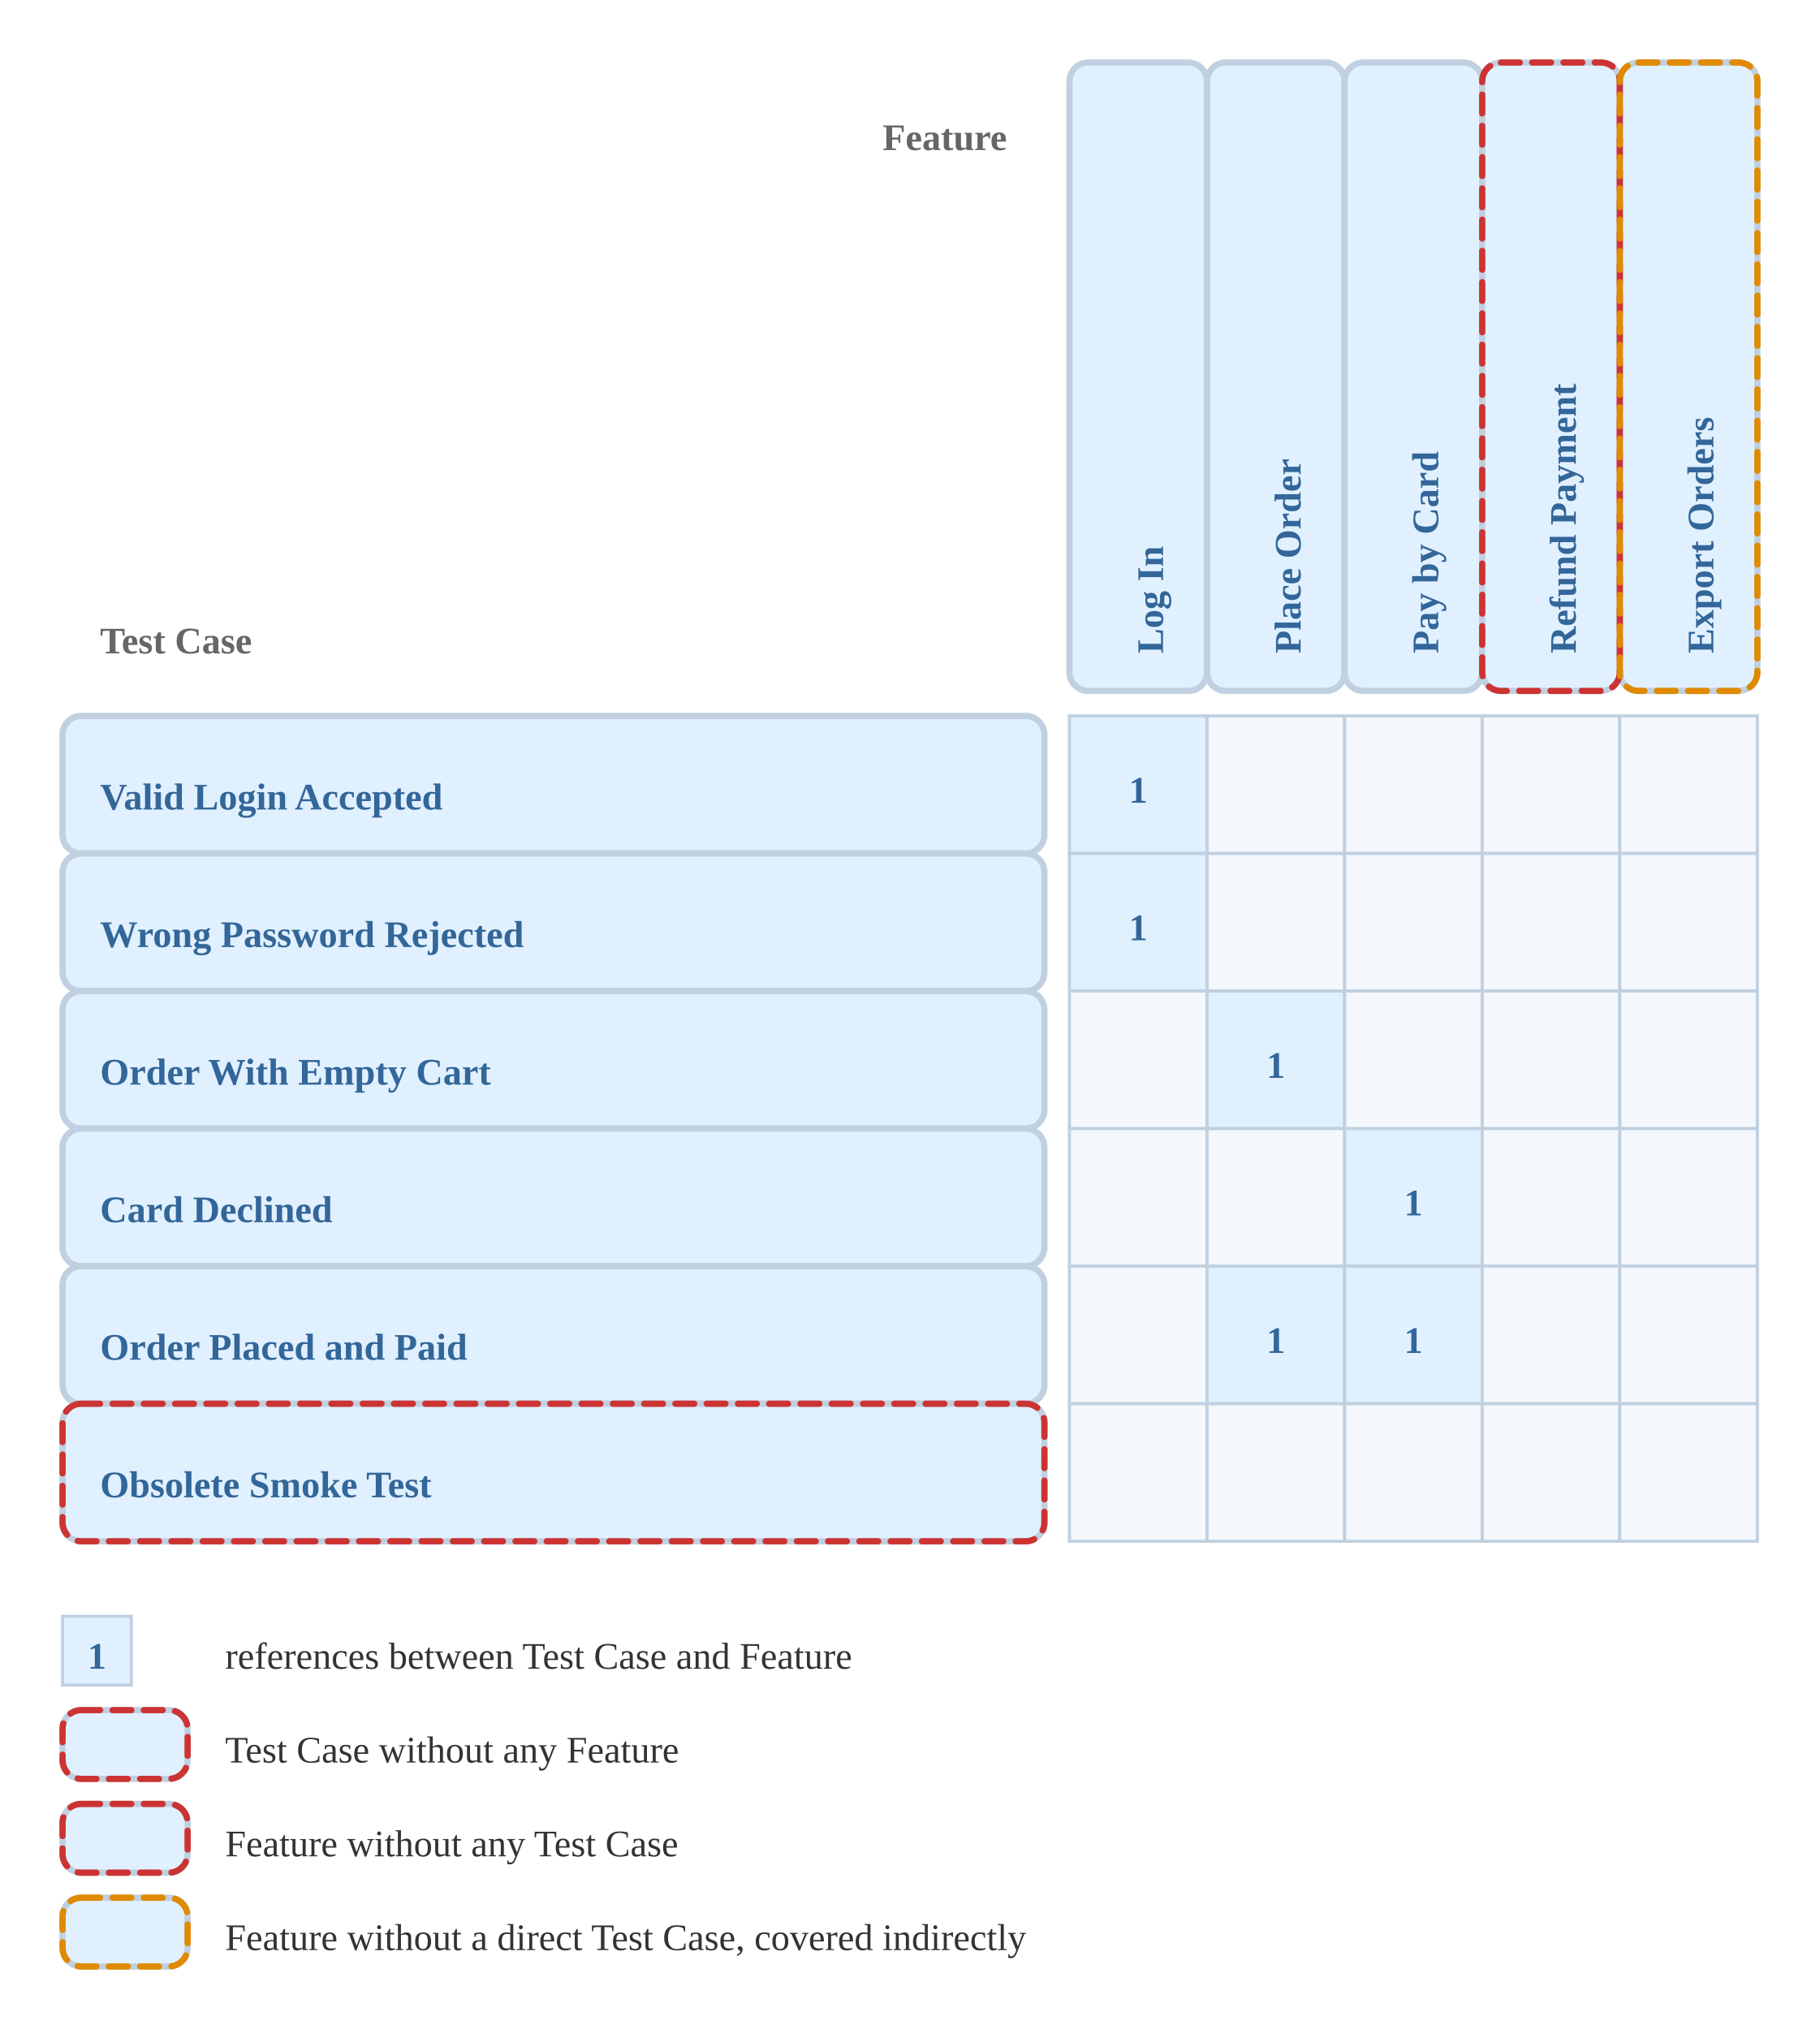
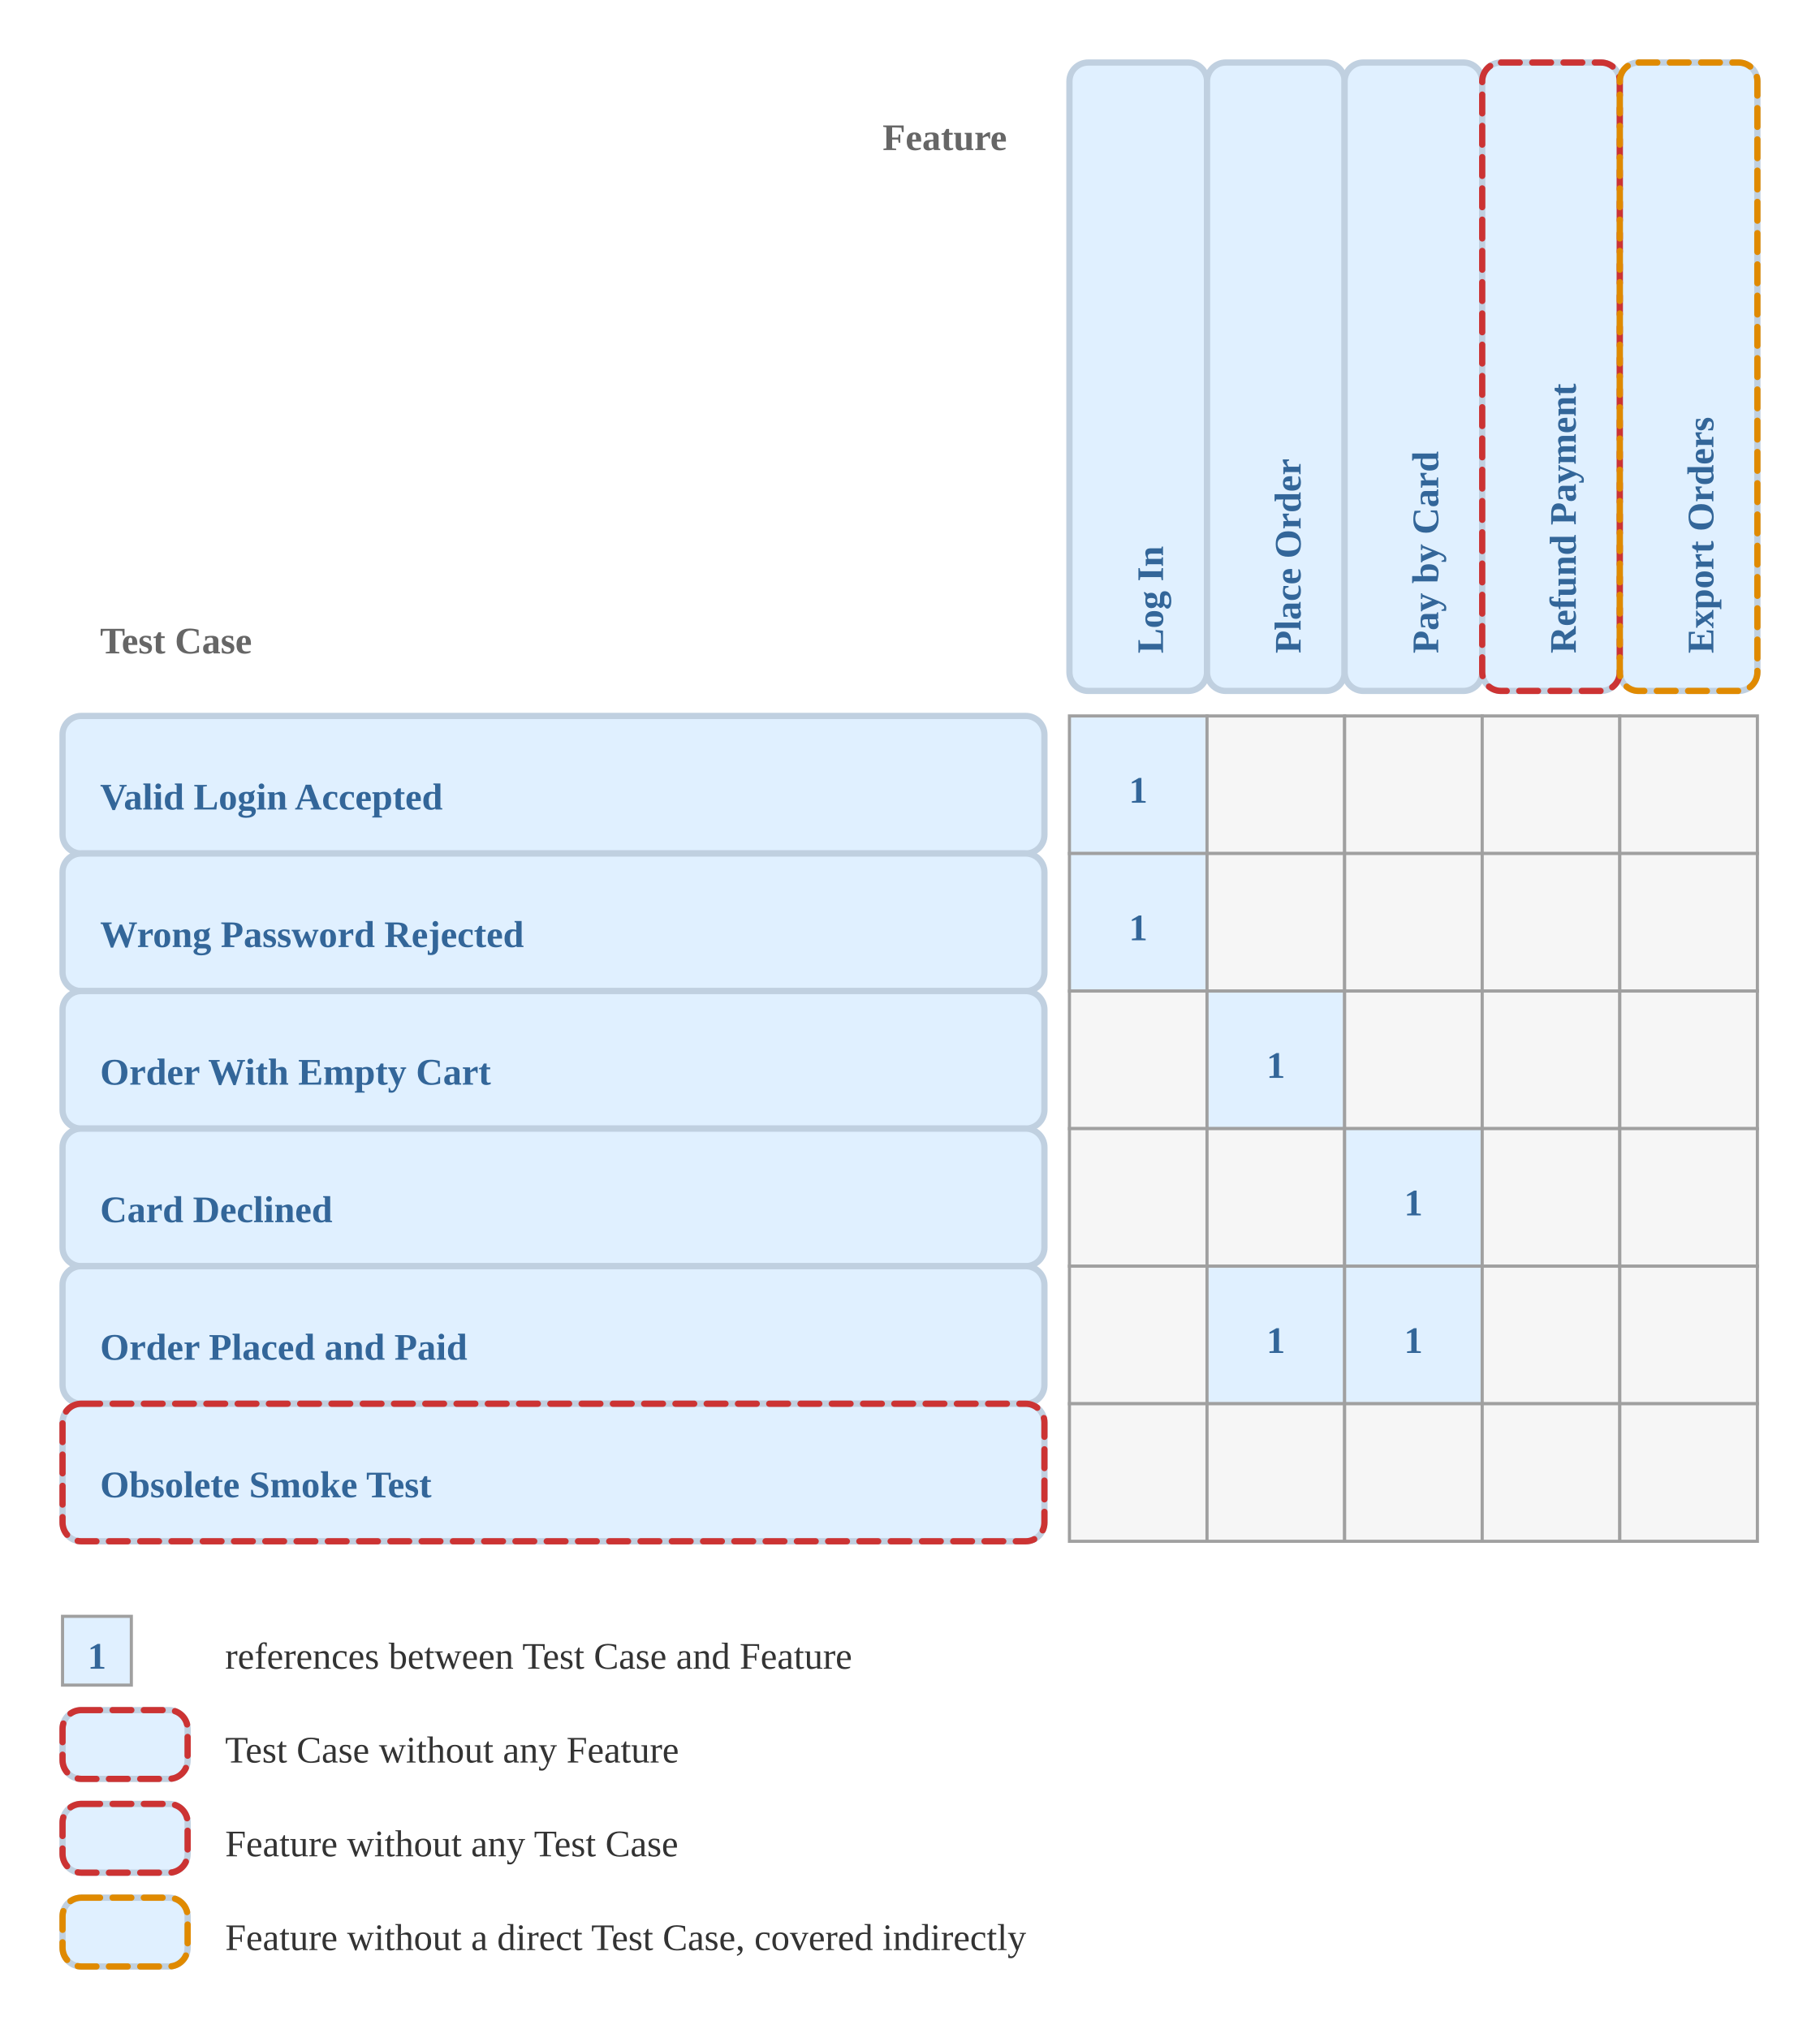
<svg xmlns="http://www.w3.org/2000/svg" viewBox="20 20 582 649" width="582" height="649">
  <defs>
    <style>
.gradia-3167da4d { fill: none; stroke: var(--gradia-color-edge-line, #999999); stroke-width: 3 }
.gradia-6c7500cd { fill: var(--gradia-color-edge-line, #999999) }
.gradia-613ab0f0 { fill: var(--gradia-color-node-regular-box, #e0f0ff); stroke: var(--gradia-color-node-regular-border, #c0d0e0); stroke-width: 2 }
.gradia-8f91fa3b { font-family: var(--gradia-font-family, 'Helvetica'), ui-sans-serif, -apple-system, Helvetica, Arial, sans-serif; font-size: var(--gradia-size-font-prop, 22px); font-weight: 600; fill: var(--gradia-color-node-regular-name, #336699) }
.gradia-5f52a16d { font-family: var(--gradia-font-family, 'Helvetica'), ui-sans-serif, -apple-system, Helvetica, Arial, sans-serif; font-size: var(--gradia-size-font-type, 16px); font-weight: 600; fill: var(--gradia-color-container-name, #666666) }
.gradia-25a733d0 { font-family: var(--gradia-font-family, 'Helvetica'), ui-sans-serif, -apple-system, Helvetica, Arial, sans-serif; font-size: var(--gradia-size-font-type, 16px); font-weight: 600; text-anchor: end; fill: var(--gradia-color-container-name, #666666) }
.gradia-67ddb258 { fill: none; stroke: var(--gradia-color-mark-violation, #cc3333); stroke-width: 2; stroke-linecap: round; stroke-linejoin: round }
.gradia-38bfd9c1 { fill: none; stroke: var(--gradia-color-mark-warning, #e08a00); stroke-width: 2; stroke-linecap: round; stroke-linejoin: round }
- .gradia-63bd54c1 { fill: var(--gradia-color-node-regular-box, #e0f0ff); stroke: var(--gradia-color-group-border, #c0d0e0); stroke-width: 1 }
+ .gradia-063da071 { fill: var(--gradia-color-node-regular-box, #e0f0ff); stroke: var(--gradia-color-container-border, #a0a0a0); stroke-width: 1 }
.gradia-2b6fce7b { font-family: var(--gradia-font-family, 'Helvetica'), ui-sans-serif, -apple-system, Helvetica, Arial, sans-serif; font-size: var(--gradia-size-font-type, 16px); font-weight: 600; text-anchor: middle; fill: var(--gradia-color-node-regular-name, #336699) }
- .gradia-30482995 { fill: var(--gradia-color-group-box, #f4f8fc); stroke: var(--gradia-color-group-border, #c0d0e0); stroke-width: 1 }
+ .gradia-de61de06 { fill: var(--gradia-color-container-box, #f6f6f6); stroke: var(--gradia-color-container-border, #a0a0a0); stroke-width: 1 }
.gradia-3858115f { font-family: var(--gradia-font-family, 'Helvetica'), ui-sans-serif, -apple-system, Helvetica, Arial, sans-serif; font-size: var(--gradia-size-font-type, 16px); fill: var(--gradia-color-edge-name, #333333) }
</style>
    <marker id="gradia-c8f935f2f3aa-arrow" viewBox="0 0 10 10" refX="9" refY="5" markerWidth="21" markerHeight="21" markerUnits="userSpaceOnUse" orient="auto-start-reverse">
      <path d="M 0 1 L 9 5 L 0 9 z" class="gradia-6c7500cd" />
    </marker>
  </defs>
  <rect x="362" y="40" width="44" height="201" rx="6" class="gradia-613ab0f0" />
  <text x="391.92" y="229" transform="rotate(-90 391.92 229)" class="gradia-8f91fa3b">Log In</text>
  <rect x="406" y="40" width="44" height="201" rx="6" class="gradia-613ab0f0" />
  <text x="435.92" y="229" transform="rotate(-90 435.92 229)" class="gradia-8f91fa3b">Place Order</text>
  <rect x="450" y="40" width="44" height="201" rx="6" class="gradia-613ab0f0" />
  <text x="479.92" y="229" transform="rotate(-90 479.92 229)" class="gradia-8f91fa3b">Pay by Card</text>
  <rect x="494" y="40" width="44" height="201" rx="6" class="gradia-613ab0f0" />
  <text x="523.92" y="229" transform="rotate(-90 523.92 229)" class="gradia-8f91fa3b">Refund Payment</text>
  <rect x="538" y="40" width="44" height="201" rx="6" class="gradia-613ab0f0" />
  <text x="567.92" y="229" transform="rotate(-90 567.92 229)" class="gradia-8f91fa3b">Export Orders</text>
  <rect x="40" y="249" width="314" height="44" rx="6" class="gradia-613ab0f0" />
  <text x="52" y="278.92" class="gradia-8f91fa3b">Valid Login Accepted</text>
  <rect x="40" y="293" width="314" height="44" rx="6" class="gradia-613ab0f0" />
  <text x="52" y="322.92" class="gradia-8f91fa3b">Wrong Password Rejected</text>
  <rect x="40" y="337" width="314" height="44" rx="6" class="gradia-613ab0f0" />
  <text x="52" y="366.92" class="gradia-8f91fa3b">Order With Empty Cart</text>
  <rect x="40" y="381" width="314" height="44" rx="6" class="gradia-613ab0f0" />
  <text x="52" y="410.92" class="gradia-8f91fa3b">Card Declined</text>
  <rect x="40" y="425" width="314" height="44" rx="6" class="gradia-613ab0f0" />
  <text x="52" y="454.92" class="gradia-8f91fa3b">Order Placed and Paid</text>
  <rect x="40" y="469" width="314" height="44" rx="6" class="gradia-613ab0f0" />
  <text x="52" y="498.92" class="gradia-8f91fa3b">Obsolete Smoke Test</text>
  <text x="52" y="229" class="gradia-5f52a16d">Test Case</text>
  <text x="342" y="68" class="gradia-25a733d0">Feature</text>
  <rect x="494" y="40" width="44" height="201" rx="6" class="gradia-67ddb258" stroke-dasharray="6 4" />
  <rect x="538" y="40" width="44" height="201" rx="6" class="gradia-38bfd9c1" stroke-dasharray="6 4" />
  <rect x="40" y="469" width="314" height="44" rx="6" class="gradia-67ddb258" stroke-dasharray="6 4" />
-   <rect x="362" y="249" width="44" height="44" rx="0" class="gradia-63bd54c1" />
+   <rect x="362" y="249" width="44" height="44" rx="0" class="gradia-063da071" />
  <text x="384" y="276.76" class="gradia-2b6fce7b">1</text>
-   <rect x="406" y="249" width="44" height="44" rx="0" class="gradia-30482995" />
-   <rect x="450" y="249" width="44" height="44" rx="0" class="gradia-30482995" />
-   <rect x="494" y="249" width="44" height="44" rx="0" class="gradia-30482995" />
-   <rect x="538" y="249" width="44" height="44" rx="0" class="gradia-30482995" />
-   <rect x="362" y="293" width="44" height="44" rx="0" class="gradia-63bd54c1" />
+   <rect x="406" y="249" width="44" height="44" rx="0" class="gradia-de61de06" />
+   <rect x="450" y="249" width="44" height="44" rx="0" class="gradia-de61de06" />
+   <rect x="494" y="249" width="44" height="44" rx="0" class="gradia-de61de06" />
+   <rect x="538" y="249" width="44" height="44" rx="0" class="gradia-de61de06" />
+   <rect x="362" y="293" width="44" height="44" rx="0" class="gradia-063da071" />
  <text x="384" y="320.76" class="gradia-2b6fce7b">1</text>
-   <rect x="406" y="293" width="44" height="44" rx="0" class="gradia-30482995" />
-   <rect x="450" y="293" width="44" height="44" rx="0" class="gradia-30482995" />
-   <rect x="494" y="293" width="44" height="44" rx="0" class="gradia-30482995" />
-   <rect x="538" y="293" width="44" height="44" rx="0" class="gradia-30482995" />
-   <rect x="362" y="337" width="44" height="44" rx="0" class="gradia-30482995" />
-   <rect x="406" y="337" width="44" height="44" rx="0" class="gradia-63bd54c1" />
+   <rect x="406" y="293" width="44" height="44" rx="0" class="gradia-de61de06" />
+   <rect x="450" y="293" width="44" height="44" rx="0" class="gradia-de61de06" />
+   <rect x="494" y="293" width="44" height="44" rx="0" class="gradia-de61de06" />
+   <rect x="538" y="293" width="44" height="44" rx="0" class="gradia-de61de06" />
+   <rect x="362" y="337" width="44" height="44" rx="0" class="gradia-de61de06" />
+   <rect x="406" y="337" width="44" height="44" rx="0" class="gradia-063da071" />
  <text x="428" y="364.76" class="gradia-2b6fce7b">1</text>
-   <rect x="450" y="337" width="44" height="44" rx="0" class="gradia-30482995" />
-   <rect x="494" y="337" width="44" height="44" rx="0" class="gradia-30482995" />
-   <rect x="538" y="337" width="44" height="44" rx="0" class="gradia-30482995" />
-   <rect x="362" y="381" width="44" height="44" rx="0" class="gradia-30482995" />
-   <rect x="406" y="381" width="44" height="44" rx="0" class="gradia-30482995" />
-   <rect x="450" y="381" width="44" height="44" rx="0" class="gradia-63bd54c1" />
+   <rect x="450" y="337" width="44" height="44" rx="0" class="gradia-de61de06" />
+   <rect x="494" y="337" width="44" height="44" rx="0" class="gradia-de61de06" />
+   <rect x="538" y="337" width="44" height="44" rx="0" class="gradia-de61de06" />
+   <rect x="362" y="381" width="44" height="44" rx="0" class="gradia-de61de06" />
+   <rect x="406" y="381" width="44" height="44" rx="0" class="gradia-de61de06" />
+   <rect x="450" y="381" width="44" height="44" rx="0" class="gradia-063da071" />
  <text x="472" y="408.76" class="gradia-2b6fce7b">1</text>
-   <rect x="494" y="381" width="44" height="44" rx="0" class="gradia-30482995" />
-   <rect x="538" y="381" width="44" height="44" rx="0" class="gradia-30482995" />
-   <rect x="362" y="425" width="44" height="44" rx="0" class="gradia-30482995" />
-   <rect x="406" y="425" width="44" height="44" rx="0" class="gradia-63bd54c1" />
+   <rect x="494" y="381" width="44" height="44" rx="0" class="gradia-de61de06" />
+   <rect x="538" y="381" width="44" height="44" rx="0" class="gradia-de61de06" />
+   <rect x="362" y="425" width="44" height="44" rx="0" class="gradia-de61de06" />
+   <rect x="406" y="425" width="44" height="44" rx="0" class="gradia-063da071" />
  <text x="428" y="452.76" class="gradia-2b6fce7b">1</text>
-   <rect x="450" y="425" width="44" height="44" rx="0" class="gradia-63bd54c1" />
+   <rect x="450" y="425" width="44" height="44" rx="0" class="gradia-063da071" />
  <text x="472" y="452.76" class="gradia-2b6fce7b">1</text>
-   <rect x="494" y="425" width="44" height="44" rx="0" class="gradia-30482995" />
-   <rect x="538" y="425" width="44" height="44" rx="0" class="gradia-30482995" />
-   <rect x="362" y="469" width="44" height="44" rx="0" class="gradia-30482995" />
-   <rect x="406" y="469" width="44" height="44" rx="0" class="gradia-30482995" />
-   <rect x="450" y="469" width="44" height="44" rx="0" class="gradia-30482995" />
-   <rect x="494" y="469" width="44" height="44" rx="0" class="gradia-30482995" />
-   <rect x="538" y="469" width="44" height="44" rx="0" class="gradia-30482995" />
-   <rect x="40" y="537" width="22" height="22" rx="0" class="gradia-63bd54c1" />
+   <rect x="494" y="425" width="44" height="44" rx="0" class="gradia-de61de06" />
+   <rect x="538" y="425" width="44" height="44" rx="0" class="gradia-de61de06" />
+   <rect x="362" y="469" width="44" height="44" rx="0" class="gradia-de61de06" />
+   <rect x="406" y="469" width="44" height="44" rx="0" class="gradia-de61de06" />
+   <rect x="450" y="469" width="44" height="44" rx="0" class="gradia-de61de06" />
+   <rect x="494" y="469" width="44" height="44" rx="0" class="gradia-de61de06" />
+   <rect x="538" y="469" width="44" height="44" rx="0" class="gradia-de61de06" />
+   <rect x="40" y="537" width="22" height="22" rx="0" class="gradia-063da071" />
  <text x="51" y="553.76" class="gradia-2b6fce7b">1</text>
  <text x="92" y="553.76" class="gradia-3858115f">references between Test Case and Feature</text>
  <rect x="40" y="567" width="40" height="22" rx="6" class="gradia-613ab0f0" />
  <rect x="40" y="567" width="40" height="22" rx="6" class="gradia-67ddb258" stroke-dasharray="6 4" />
  <text x="92" y="583.76" class="gradia-3858115f">Test Case without any Feature</text>
  <rect x="40" y="597" width="40" height="22" rx="6" class="gradia-613ab0f0" />
  <rect x="40" y="597" width="40" height="22" rx="6" class="gradia-67ddb258" stroke-dasharray="6 4" />
  <text x="92" y="613.76" class="gradia-3858115f">Feature without any Test Case</text>
  <rect x="40" y="627" width="40" height="22" rx="6" class="gradia-613ab0f0" />
  <rect x="40" y="627" width="40" height="22" rx="6" class="gradia-38bfd9c1" stroke-dasharray="6 4" />
  <text x="92" y="643.76" class="gradia-3858115f">Feature without a direct Test Case, covered indirectly</text>
</svg>
